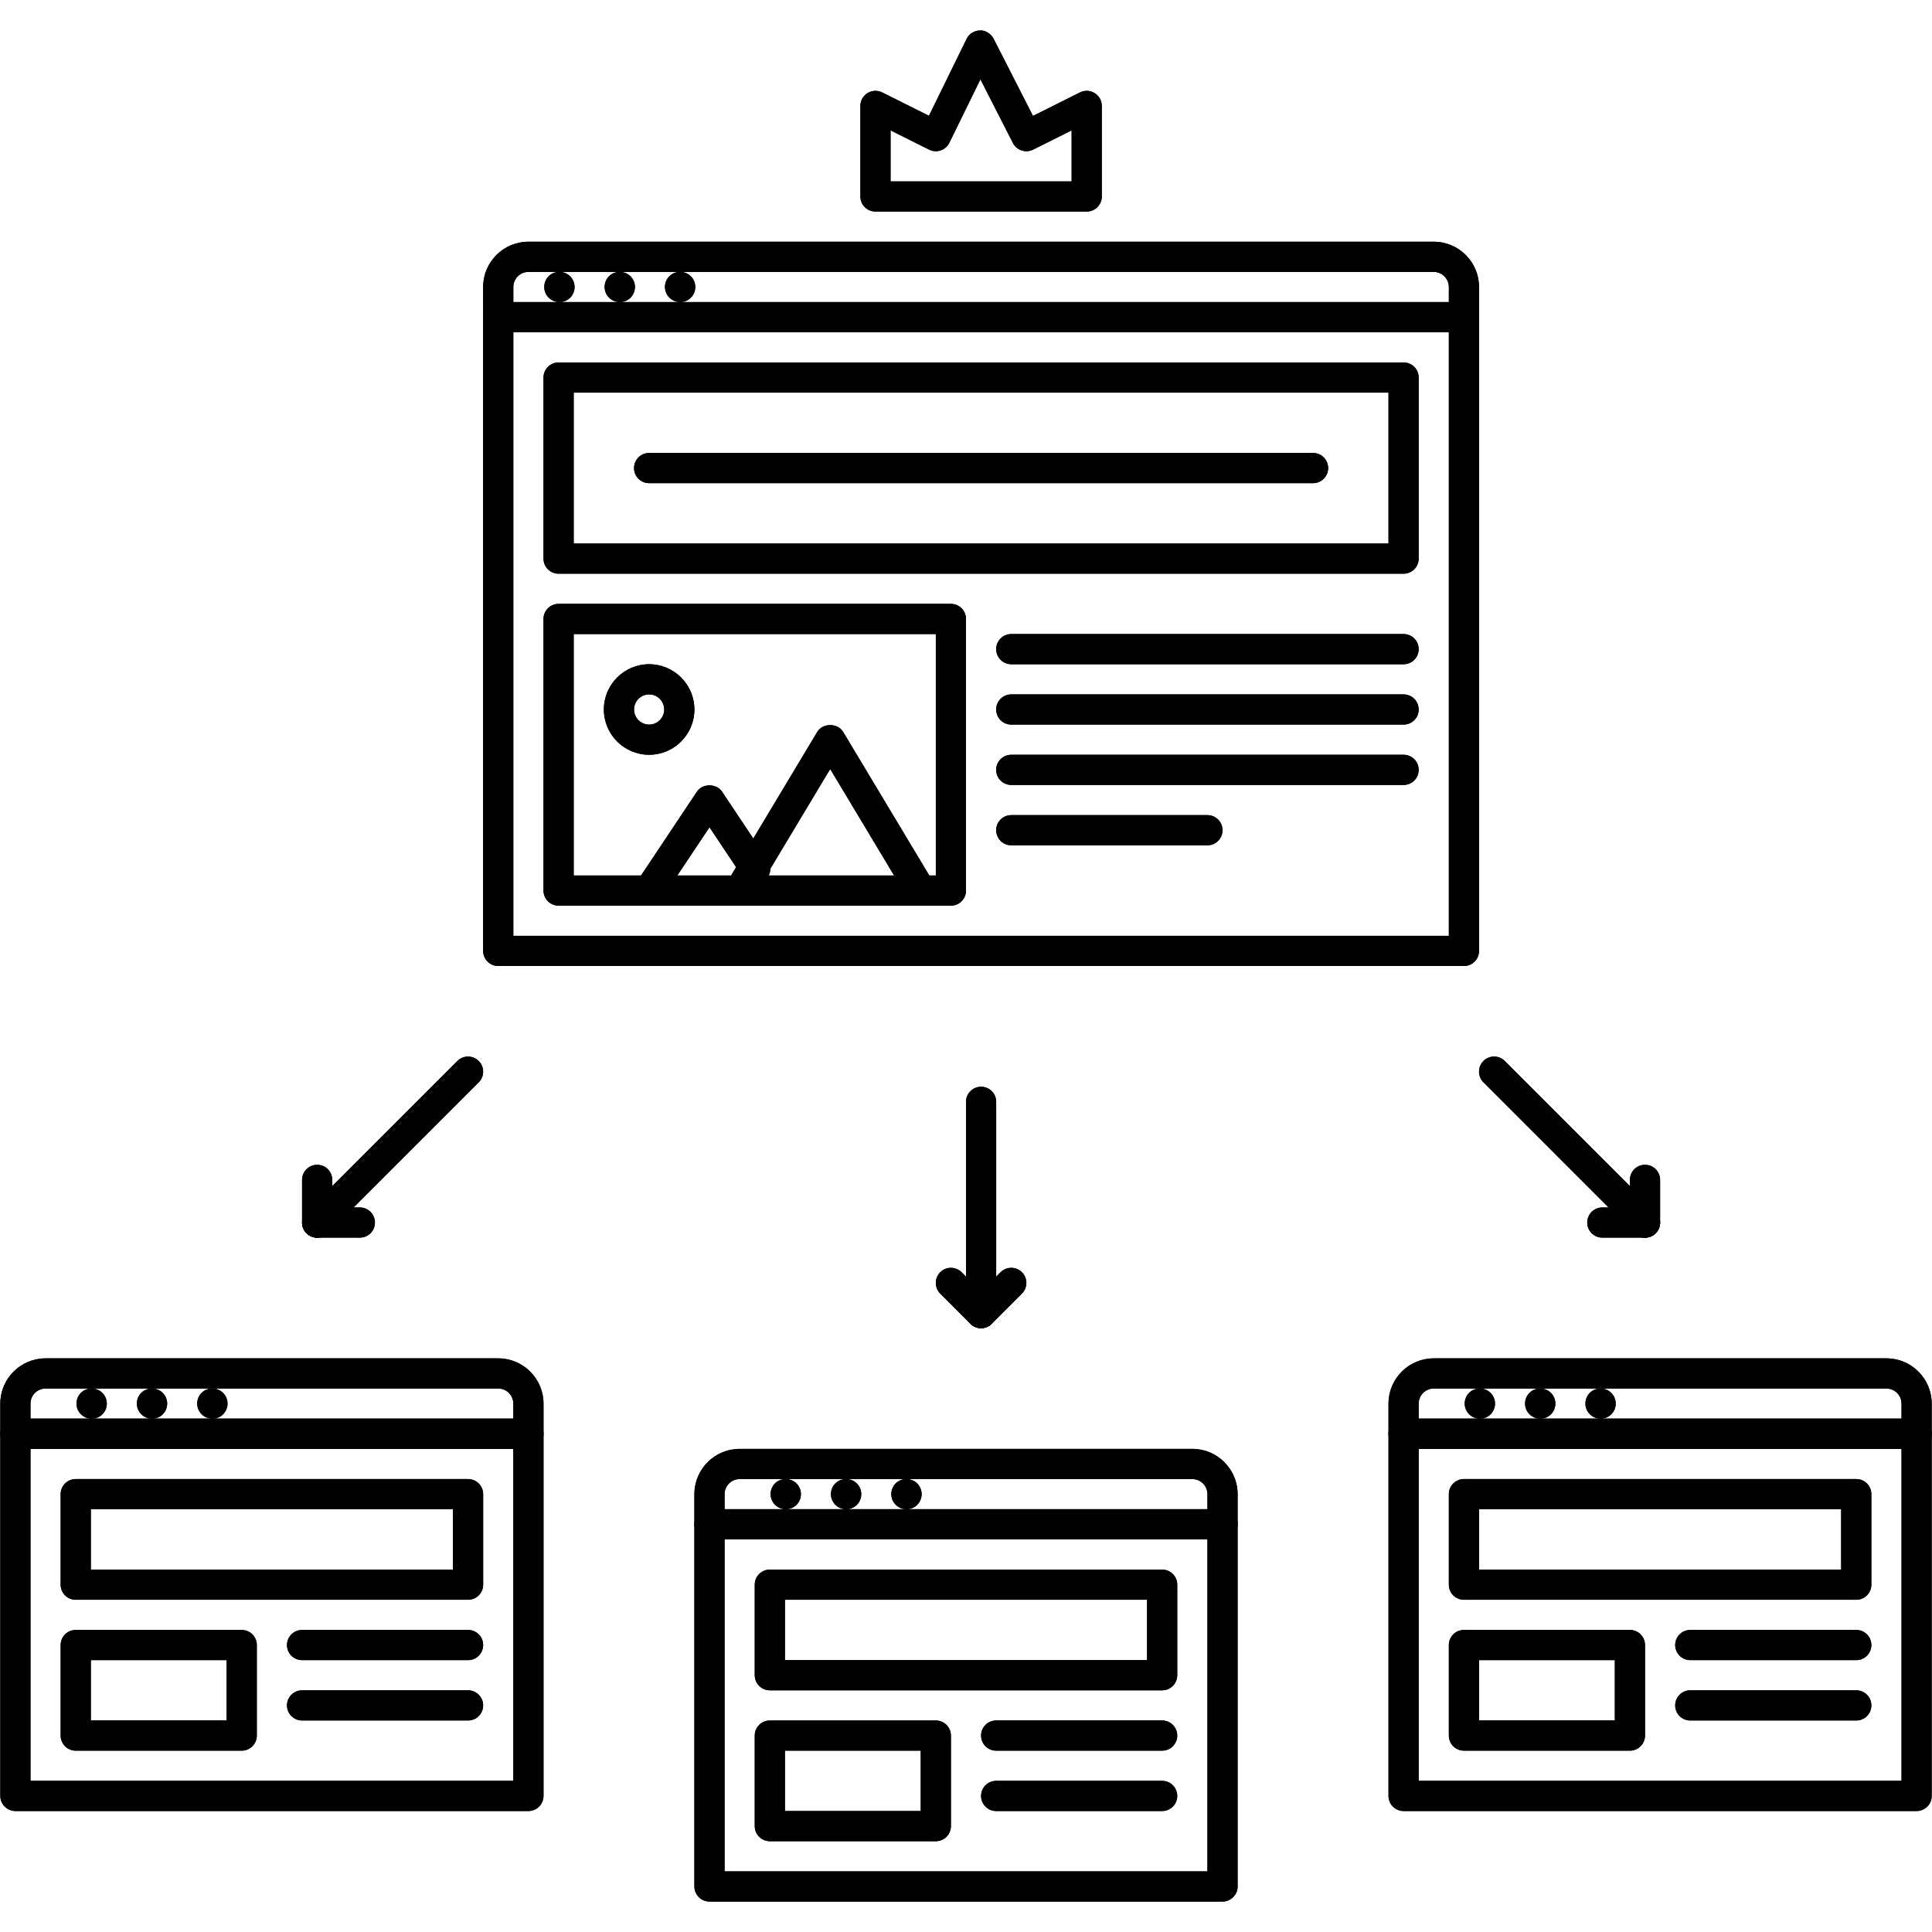
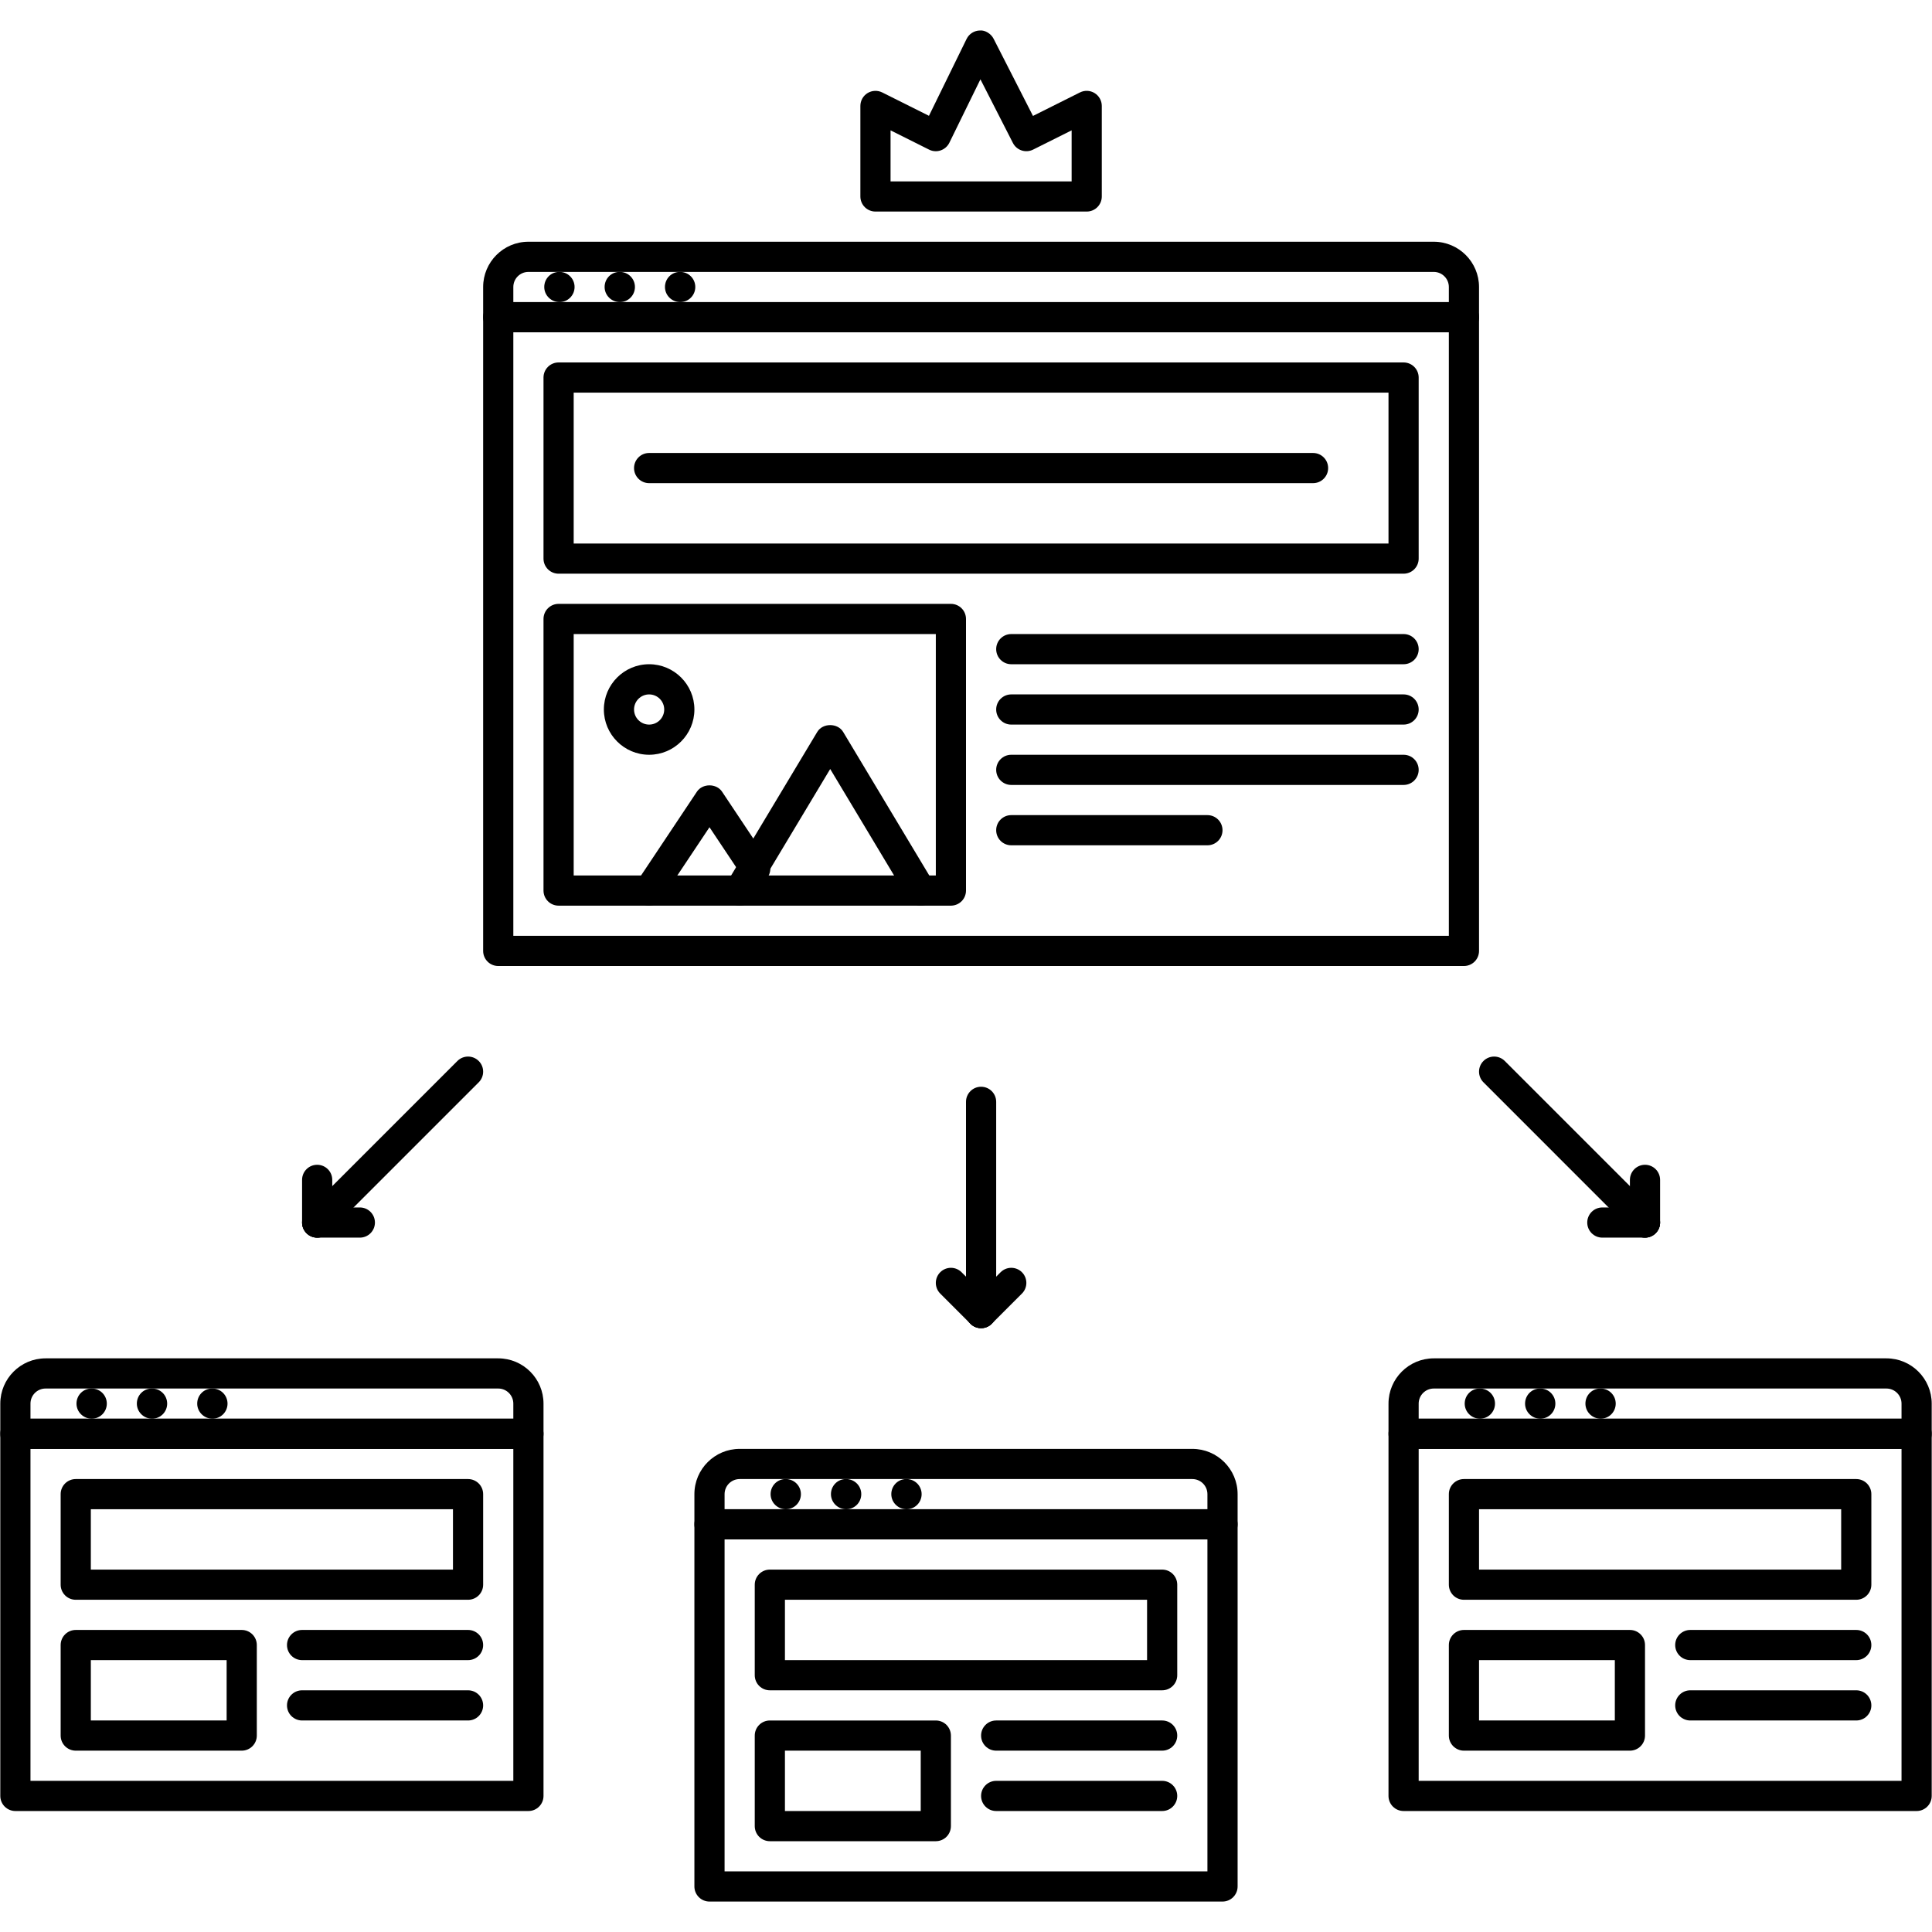
<svg xmlns="http://www.w3.org/2000/svg" viewBox="0 0 1024.00 1024.00" fill="#000000" class="w-8 h-8 icon" stroke="#000000" stroke-width="0.01">
-   <g id="SVGRepo_bgCarrier" stroke-width="0" />
  <g id="SVGRepo_tracerCarrier" stroke-linecap="round" stroke-linejoin="round" stroke="#00000" stroke-width="0">
    <path d="M296.542 160.114c-4.414 0-8.076-3.576-8.076-7.998s3.498-7.998 7.918-7.998h0.156c4.42 0 7.998 3.576 7.998 7.998s-3.574 7.998-7.996 7.998zM328.532 160.114c-4.412 0-8.074-3.576-8.074-7.998s3.498-7.998 7.918-7.998h0.156c4.422 0 7.998 3.576 7.998 7.998s-3.576 7.998-7.998 7.998zM360.522 160.114c-4.412 0-8.076-3.576-8.076-7.998s3.5-7.998 7.918-7.998h0.156c4.422 0 7.998 3.576 7.998 7.998s-3.574 7.998-7.996 7.998z" fill="" />
    <path d="M775.918 176.11H264.076a7.994 7.994 0 0 1-7.998-7.998v-15.996c0-13.23 10.762-23.994 23.992-23.994h479.854c13.23 0 23.992 10.764 23.992 23.994v15.996a7.992 7.992 0 0 1-7.998 7.998z m-503.844-15.996h495.848v-7.998a8.008 8.008 0 0 0-7.996-7.998H280.072a8.004 8.004 0 0 0-7.998 7.998v7.998z" fill="" />
    <path d="M775.918 512.006H264.076a7.994 7.994 0 0 1-7.998-7.998V168.112a7.994 7.994 0 0 1 7.998-7.998h511.842c4.422 0 8 3.578 8 7.998v335.896a7.994 7.994 0 0 1-8 7.998z m-503.844-15.994h495.848V176.11H272.074v319.902z" fill="" />
    <path d="M743.93 304.072H296.066a7.994 7.994 0 0 1-7.998-7.998v-95.97a7.994 7.994 0 0 1 7.998-7.998h447.864a7.992 7.992 0 0 1 7.996 7.998v95.97a7.992 7.992 0 0 1-7.996 7.998z m-439.866-15.996h431.87V208.1H304.064v79.976z" fill="" />
    <path d="M695.946 256.084H344.052c-4.42 0-7.998-3.576-7.998-7.998s3.578-7.998 7.998-7.998h351.894c4.418 0 7.996 3.576 7.996 7.998s-3.578 7.998-7.996 7.998zM743.93 352.056H535.992c-4.418 0-7.996-3.576-7.996-7.998s3.578-7.998 7.996-7.998h207.938c4.422 0 7.996 3.576 7.996 7.998s-3.574 7.998-7.996 7.998zM743.93 384.046H535.992c-4.418 0-7.996-3.576-7.996-7.998s3.578-7.998 7.996-7.998h207.938c4.422 0 7.996 3.576 7.996 7.998s-3.574 7.998-7.996 7.998zM743.93 416.036H535.992c-4.418 0-7.996-3.576-7.996-7.998s3.578-7.998 7.996-7.998h207.938c4.422 0 7.996 3.576 7.996 7.998s-3.574 7.998-7.996 7.998zM639.96 448.026h-103.968a7.992 7.992 0 0 1-7.996-7.998 7.994 7.994 0 0 1 7.996-7.998h103.968a7.992 7.992 0 0 1 7.996 7.998 7.988 7.988 0 0 1-7.996 7.998zM504.002 480.016H296.066a7.994 7.994 0 0 1-7.998-7.998v-143.956a7.994 7.994 0 0 1 7.998-7.998h207.936a7.994 7.994 0 0 1 7.998 7.998v143.956a7.994 7.994 0 0 1-7.998 7.998z m-199.938-15.994h191.942v-127.96h-191.942v127.96z" fill="" />
    <path d="M488.014 480.016a7.988 7.988 0 0 1-6.864-3.88l-41.128-68.55-41.128 68.55a7.992 7.992 0 0 1-10.972 2.74 7.996 7.996 0 0 1-2.742-10.972l47.986-79.976c2.89-4.812 10.824-4.812 13.714 0l47.984 79.976a7.996 7.996 0 0 1-6.85 12.112z" fill="" />
    <path d="M344.044 480.016a7.988 7.988 0 0 1-4.428-1.344 7.988 7.988 0 0 1-2.218-11.09l31.99-47.986c2.968-4.452 10.34-4.452 13.308 0l24.25 36.364a7.992 7.992 0 0 1-2.218 11.09 8.008 8.008 0 0 1-11.09-2.218l-17.596-26.382-25.336 38.004a7.988 7.988 0 0 1-6.662 3.562z" fill="" />
    <path d="M344.052 400.042c-13.23 0-23.992-10.764-23.992-23.994s10.762-23.994 23.992-23.994 23.992 10.762 23.992 23.994c0 13.23-10.762 23.994-23.992 23.994z m0-31.99c-4.412 0-7.998 3.584-7.998 7.998s3.586 7.998 7.998 7.998 7.998-3.584 7.998-7.998-3.586-7.998-7.998-7.998z" fill="" />
    <path d="M48.618 751.942c-4.412 0-8.076-3.576-8.076-7.996 0-4.422 3.5-7.998 7.918-7.998h0.156a7.992 7.992 0 0 1 7.998 7.998 7.988 7.988 0 0 1-7.996 7.996zM80.608 751.942c-4.412 0-8.076-3.576-8.076-7.996 0-4.422 3.5-7.998 7.918-7.998h0.156a7.994 7.994 0 0 1 7.998 7.998 7.988 7.988 0 0 1-7.996 7.996zM112.598 751.942c-4.412 0-8.076-3.576-8.076-7.996 0-4.422 3.5-7.998 7.918-7.998h0.156a7.994 7.994 0 0 1 7.998 7.998 7.988 7.988 0 0 1-7.996 7.996z" fill="" />
    <path d="M280.072 767.938H8.156a7.994 7.994 0 0 1-7.998-7.998v-15.994c0-13.23 10.762-23.992 23.992-23.992h239.926c13.23 0 23.994 10.762 23.994 23.992v15.994a7.994 7.994 0 0 1-7.998 7.998z m-263.92-15.996h255.92v-7.996a7.996 7.996 0 0 0-7.998-7.998H24.15a8 8 0 0 0-7.998 7.998v7.996z" fill="" />
    <path d="M280.072 959.878H8.156a7.994 7.994 0 0 1-7.998-7.998v-191.94a7.994 7.994 0 0 1 7.998-7.998h271.916a7.994 7.994 0 0 1 7.998 7.998v191.942a7.994 7.994 0 0 1-7.998 7.996z m-263.92-15.996h255.92v-175.946H16.152v175.946z" fill="" />
    <path d="M248.082 847.912H40.146a7.992 7.992 0 0 1-7.998-7.998v-47.984a7.994 7.994 0 0 1 7.998-7.998h207.936a7.994 7.994 0 0 1 7.998 7.998v47.984a7.994 7.994 0 0 1-7.998 7.998z m-199.94-15.994h191.94v-31.99h-191.94v31.99zM128.118 927.888H40.146a7.994 7.994 0 0 1-7.998-7.998v-47.984a7.992 7.992 0 0 1 7.998-7.998h87.972a7.994 7.994 0 0 1 7.998 7.998v47.984a7.994 7.994 0 0 1-7.998 7.998z m-79.976-15.996H120.12v-31.99H48.142v31.99zM248.082 879.902H160.108a7.992 7.992 0 0 1-7.998-7.996 7.994 7.994 0 0 1 7.998-7.998h87.972a7.994 7.994 0 0 1 7.998 7.998 7.99 7.99 0 0 1-7.996 7.996z" fill="" />
    <path d="M248.082 911.892H160.108a7.994 7.994 0 0 1-7.998-7.998 7.992 7.992 0 0 1 7.998-7.996h87.972a7.992 7.992 0 0 1 7.998 7.996 7.992 7.992 0 0 1-7.996 7.998z" fill="" />
    <path d="M784.386 751.942c-4.406 0-8.062-3.576-8.062-7.996 0-4.422 3.5-7.998 7.906-7.998h0.156a7.982 7.982 0 0 1 7.996 7.998 7.982 7.982 0 0 1-7.996 7.996zM816.376 751.942c-4.402 0-8.058-3.576-8.058-7.996 0-4.422 3.5-7.998 7.902-7.998h0.156c4.438 0 8 3.576 8 7.998a7.984 7.984 0 0 1-8 7.996zM848.368 751.942c-4.406 0-8.062-3.576-8.062-7.996 0-4.422 3.5-7.998 7.906-7.998h0.156a7.982 7.982 0 0 1 7.996 7.998 7.984 7.984 0 0 1-7.996 7.996z" fill="" />
    <path d="M1015.848 767.938H743.93a7.992 7.992 0 0 1-7.996-7.998v-15.994c0-13.23 10.762-23.992 23.992-23.992h239.926c13.23 0 23.992 10.762 23.992 23.992v15.994a7.994 7.994 0 0 1-7.996 7.998z m-263.922-15.996h255.922v-7.996a8.002 8.002 0 0 0-7.996-7.998H759.926c-4.406 0-8 3.576-8 7.998v7.996z" fill="" />
    <path d="M1015.848 959.878H743.93a7.992 7.992 0 0 1-7.996-7.998v-191.94a7.992 7.992 0 0 1 7.996-7.998h271.918a7.994 7.994 0 0 1 7.996 7.998v191.942a7.994 7.994 0 0 1-7.996 7.996z m-263.922-15.996h255.922v-175.946H751.926v175.946z" fill="" />
    <path d="M983.856 847.912H775.918a7.992 7.992 0 0 1-7.996-7.998v-47.984a7.994 7.994 0 0 1 7.996-7.998h207.938a7.992 7.992 0 0 1 7.996 7.998v47.984a7.99 7.99 0 0 1-7.996 7.998z m-199.938-15.994h191.942v-31.99h-191.942v31.99zM863.89 927.888h-87.972a7.994 7.994 0 0 1-7.996-7.998v-47.984a7.992 7.992 0 0 1 7.996-7.998h87.972c4.422 0 8 3.576 8 7.998v47.984a7.994 7.994 0 0 1-8 7.998z m-79.972-15.996h71.976v-31.99h-71.976v31.99zM983.856 879.902h-87.972a7.99 7.99 0 0 1-7.996-7.996 7.99 7.99 0 0 1 7.996-7.998h87.972a7.99 7.99 0 0 1 7.996 7.998 7.99 7.99 0 0 1-7.996 7.996z" fill="" />
    <path d="M983.856 911.892h-87.972a7.99 7.99 0 0 1-7.996-7.998 7.99 7.99 0 0 1 7.996-7.996h87.972a7.99 7.99 0 0 1 7.996 7.996 7.99 7.99 0 0 1-7.996 7.998z" fill="" />
    <path d="M416.506 799.928c-4.414 0-8.076-3.576-8.076-7.998 0-4.42 3.498-7.998 7.918-7.998h0.156a7.994 7.994 0 0 1 7.998 7.998 7.992 7.992 0 0 1-7.996 7.998zM448.496 799.928c-4.414 0-8.076-3.576-8.076-7.998 0-4.42 3.498-7.998 7.918-7.998h0.156a7.994 7.994 0 0 1 7.998 7.998 7.99 7.99 0 0 1-7.996 7.998zM480.486 799.928c-4.414 0-8.076-3.576-8.076-7.998 0-4.42 3.498-7.998 7.918-7.998h0.156a7.994 7.994 0 0 1 7.998 7.998 7.988 7.988 0 0 1-7.996 7.998z" fill="" />
    <path d="M647.958 815.922H376.042a7.992 7.992 0 0 1-7.998-7.996v-15.996c0-13.23 10.762-23.992 23.994-23.992h239.928c13.23 0 23.992 10.762 23.992 23.992v15.996c0 4.42-3.58 7.996-8 7.996z m-263.918-15.994h255.92v-7.998a8.004 8.004 0 0 0-7.996-7.998H392.038a8 8 0 0 0-7.998 7.998v7.998z" fill="" />
    <path d="M647.958 1007.864H376.042a7.992 7.992 0 0 1-7.998-7.996v-191.942a7.994 7.994 0 0 1 7.998-7.998h271.916c4.422 0 8 3.576 8 7.998v191.942c0 4.42-3.58 7.996-8 7.996z m-263.918-15.994h255.92v-175.948H384.04v175.948z" fill="" />
    <path d="M615.968 895.898H408.032a7.994 7.994 0 0 1-7.998-7.998v-47.986a7.992 7.992 0 0 1 7.998-7.996h207.936a7.99 7.99 0 0 1 7.996 7.996v47.986a7.992 7.992 0 0 1-7.996 7.998z m-199.938-15.996h191.942v-31.99h-191.942v31.99zM496.004 975.874h-87.972a7.994 7.994 0 0 1-7.998-7.998v-47.984a7.994 7.994 0 0 1 7.998-7.998h87.972a7.994 7.994 0 0 1 7.998 7.998v47.984a7.994 7.994 0 0 1-7.998 7.998z m-79.974-15.996h71.976v-31.99h-71.976v31.99zM615.968 927.888h-87.972c-4.422 0-8-3.578-8-7.998s3.578-7.998 8-7.998h87.972c4.422 0 7.996 3.578 7.996 7.998s-3.574 7.998-7.996 7.998z" fill="" />
    <path d="M615.968 959.878h-87.972c-4.422 0-8-3.578-8-7.998s3.578-7.998 8-7.998h87.972c4.422 0 7.996 3.578 7.996 7.998s-3.574 7.998-7.996 7.998z" fill="" />
    <path d="M575.98 112.13h-111.966a7.994 7.994 0 0 1-7.998-7.998V56.148c0-2.774 1.438-5.35 3.796-6.802a8.018 8.018 0 0 1 7.778-0.352l24.774 12.386 19.946-40.738a8.004 8.004 0 0 1 7.124-4.482c2.644-0.25 5.808 1.664 7.184 4.358l20.882 40.926 24.898-12.45a7.964 7.964 0 0 1 7.782 0.352 7.994 7.994 0 0 1 3.792 6.802v47.984a7.986 7.986 0 0 1-7.992 7.998z m-103.968-15.996h95.972V69.088l-20.418 10.208a8.008 8.008 0 0 1-10.7-3.514l-17.222-33.74-16.462 33.614a8 8 0 0 1-4.624 4.062 7.91 7.91 0 0 1-6.138-0.422l-20.408-10.208v27.046z" fill="" />
    <path d="M519.996 703.958A7.994 7.994 0 0 1 512 695.96v-111.964a7.994 7.994 0 0 1 7.996-7.998c4.422 0 8 3.578 8 7.998v111.964a7.996 7.996 0 0 1-8 7.998z" fill="" />
    <path d="M519.996 703.958a7.994 7.994 0 0 1-5.652-13.652l15.996-15.996a7.996 7.996 0 1 1 11.308 11.31l-15.996 15.994a7.976 7.976 0 0 1-5.656 2.344z" fill="" />
    <path d="M519.996 703.958a7.974 7.974 0 0 1-5.652-2.344l-15.996-15.994a7.996 7.996 0 1 1 11.308-11.31l15.996 15.996a7.994 7.994 0 0 1-5.656 13.652z" fill="" />
    <path d="M168.106 655.972a7.994 7.994 0 0 1-5.654-13.652l79.976-79.976a7.994 7.994 0 0 1 11.308 0 7.994 7.994 0 0 1 0 11.308L173.76 653.628a7.964 7.964 0 0 1-5.654 2.344z" fill="" />
    <path d="M190.724 655.972H168.106c-4.42 0-7.998-3.578-7.998-7.998s3.576-7.998 7.998-7.998h22.618c4.42 0 7.998 3.578 7.998 7.998s-3.578 7.998-7.998 7.998z" fill="" />
    <path d="M168.106 655.972a7.994 7.994 0 0 1-7.998-7.998v-22.62c0-4.42 3.576-7.996 7.998-7.996s7.998 3.576 7.998 7.996v22.62a7.996 7.996 0 0 1-7.998 7.998z" fill="" />
    <path d="M871.89 655.972a7.976 7.976 0 0 1-5.656-2.344l-79.972-79.976a7.994 7.994 0 0 1 0-11.308 7.994 7.994 0 0 1 11.308 0l79.972 79.976a7.994 7.994 0 0 1 0 11.308 7.948 7.948 0 0 1-5.652 2.344z" fill="" />
    <path d="M871.89 655.972h-22.618c-4.422 0-8-3.578-8-7.998s3.578-7.998 8-7.998h22.618c4.418 0 7.996 3.578 7.996 7.998s-3.578 7.998-7.996 7.998z" fill="" />
    <path d="M871.89 655.972c-4.422 0-8-3.578-8-7.998v-22.62a7.994 7.994 0 0 1 8-7.996 7.992 7.992 0 0 1 7.996 7.996v22.62a7.994 7.994 0 0 1-7.996 7.998z" fill="" />
  </g>
-   <g id="SVGRepo_iconCarrier">
-     <path d="M296.542 160.114c-4.414 0-8.076-3.576-8.076-7.998s3.498-7.998 7.918-7.998h0.156c4.42 0 7.998 3.576 7.998 7.998s-3.574 7.998-7.996 7.998zM328.532 160.114c-4.412 0-8.074-3.576-8.074-7.998s3.498-7.998 7.918-7.998h0.156c4.422 0 7.998 3.576 7.998 7.998s-3.576 7.998-7.998 7.998zM360.522 160.114c-4.412 0-8.076-3.576-8.076-7.998s3.5-7.998 7.918-7.998h0.156c4.422 0 7.998 3.576 7.998 7.998s-3.574 7.998-7.996 7.998z" fill="" />
-     <path d="M775.918 176.11H264.076a7.994 7.994 0 0 1-7.998-7.998v-15.996c0-13.23 10.762-23.994 23.992-23.994h479.854c13.23 0 23.992 10.764 23.992 23.994v15.996a7.992 7.992 0 0 1-7.998 7.998z m-503.844-15.996h495.848v-7.998a8.008 8.008 0 0 0-7.996-7.998H280.072a8.004 8.004 0 0 0-7.998 7.998v7.998z" fill="" />
-     <path d="M775.918 512.006H264.076a7.994 7.994 0 0 1-7.998-7.998V168.112a7.994 7.994 0 0 1 7.998-7.998h511.842c4.422 0 8 3.578 8 7.998v335.896a7.994 7.994 0 0 1-8 7.998z m-503.844-15.994h495.848V176.11H272.074v319.902z" fill="" />
-     <path d="M743.93 304.072H296.066a7.994 7.994 0 0 1-7.998-7.998v-95.97a7.994 7.994 0 0 1 7.998-7.998h447.864a7.992 7.992 0 0 1 7.996 7.998v95.97a7.992 7.992 0 0 1-7.996 7.998z m-439.866-15.996h431.87V208.1H304.064v79.976z" fill="" />
-     <path d="M695.946 256.084H344.052c-4.42 0-7.998-3.576-7.998-7.998s3.578-7.998 7.998-7.998h351.894c4.418 0 7.996 3.576 7.996 7.998s-3.578 7.998-7.996 7.998zM743.93 352.056H535.992c-4.418 0-7.996-3.576-7.996-7.998s3.578-7.998 7.996-7.998h207.938c4.422 0 7.996 3.576 7.996 7.998s-3.574 7.998-7.996 7.998zM743.93 384.046H535.992c-4.418 0-7.996-3.576-7.996-7.998s3.578-7.998 7.996-7.998h207.938c4.422 0 7.996 3.576 7.996 7.998s-3.574 7.998-7.996 7.998zM743.93 416.036H535.992c-4.418 0-7.996-3.576-7.996-7.998s3.578-7.998 7.996-7.998h207.938c4.422 0 7.996 3.576 7.996 7.998s-3.574 7.998-7.996 7.998zM639.96 448.026h-103.968a7.992 7.992 0 0 1-7.996-7.998 7.994 7.994 0 0 1 7.996-7.998h103.968a7.992 7.992 0 0 1 7.996 7.998 7.988 7.988 0 0 1-7.996 7.998zM504.002 480.016H296.066a7.994 7.994 0 0 1-7.998-7.998v-143.956a7.994 7.994 0 0 1 7.998-7.998h207.936a7.994 7.994 0 0 1 7.998 7.998v143.956a7.994 7.994 0 0 1-7.998 7.998z m-199.938-15.994h191.942v-127.96h-191.942v127.96z" fill="" />
-     <path d="M488.014 480.016a7.988 7.988 0 0 1-6.864-3.88l-41.128-68.55-41.128 68.55a7.992 7.992 0 0 1-10.972 2.74 7.996 7.996 0 0 1-2.742-10.972l47.986-79.976c2.89-4.812 10.824-4.812 13.714 0l47.984 79.976a7.996 7.996 0 0 1-6.85 12.112z" fill="" />
-     <path d="M344.044 480.016a7.988 7.988 0 0 1-4.428-1.344 7.988 7.988 0 0 1-2.218-11.09l31.99-47.986c2.968-4.452 10.34-4.452 13.308 0l24.25 36.364a7.992 7.992 0 0 1-2.218 11.09 8.008 8.008 0 0 1-11.09-2.218l-17.596-26.382-25.336 38.004a7.988 7.988 0 0 1-6.662 3.562z" fill="" />
-     <path d="M344.052 400.042c-13.23 0-23.992-10.764-23.992-23.994s10.762-23.994 23.992-23.994 23.992 10.762 23.992 23.994c0 13.23-10.762 23.994-23.992 23.994z m0-31.99c-4.412 0-7.998 3.584-7.998 7.998s3.586 7.998 7.998 7.998 7.998-3.584 7.998-7.998-3.586-7.998-7.998-7.998z" fill="" />
-     <path d="M48.618 751.942c-4.412 0-8.076-3.576-8.076-7.996 0-4.422 3.5-7.998 7.918-7.998h0.156a7.992 7.992 0 0 1 7.998 7.998 7.988 7.988 0 0 1-7.996 7.996zM80.608 751.942c-4.412 0-8.076-3.576-8.076-7.996 0-4.422 3.5-7.998 7.918-7.998h0.156a7.994 7.994 0 0 1 7.998 7.998 7.988 7.988 0 0 1-7.996 7.996zM112.598 751.942c-4.412 0-8.076-3.576-8.076-7.996 0-4.422 3.5-7.998 7.918-7.998h0.156a7.994 7.994 0 0 1 7.998 7.998 7.988 7.988 0 0 1-7.996 7.996z" fill="" />
-     <path d="M280.072 767.938H8.156a7.994 7.994 0 0 1-7.998-7.998v-15.994c0-13.23 10.762-23.992 23.992-23.992h239.926c13.23 0 23.994 10.762 23.994 23.992v15.994a7.994 7.994 0 0 1-7.998 7.998z m-263.92-15.996h255.92v-7.996a7.996 7.996 0 0 0-7.998-7.998H24.15a8 8 0 0 0-7.998 7.998v7.996z" fill="" />
-     <path d="M280.072 959.878H8.156a7.994 7.994 0 0 1-7.998-7.998v-191.94a7.994 7.994 0 0 1 7.998-7.998h271.916a7.994 7.994 0 0 1 7.998 7.998v191.942a7.994 7.994 0 0 1-7.998 7.996z m-263.92-15.996h255.92v-175.946H16.152v175.946z" fill="" />
-     <path d="M248.082 847.912H40.146a7.992 7.992 0 0 1-7.998-7.998v-47.984a7.994 7.994 0 0 1 7.998-7.998h207.936a7.994 7.994 0 0 1 7.998 7.998v47.984a7.994 7.994 0 0 1-7.998 7.998z m-199.94-15.994h191.94v-31.99h-191.94v31.99zM128.118 927.888H40.146a7.994 7.994 0 0 1-7.998-7.998v-47.984a7.992 7.992 0 0 1 7.998-7.998h87.972a7.994 7.994 0 0 1 7.998 7.998v47.984a7.994 7.994 0 0 1-7.998 7.998z m-79.976-15.996H120.12v-31.99H48.142v31.99zM248.082 879.902H160.108a7.992 7.992 0 0 1-7.998-7.996 7.994 7.994 0 0 1 7.998-7.998h87.972a7.994 7.994 0 0 1 7.998 7.998 7.99 7.99 0 0 1-7.996 7.996z" fill="" />
-     <path d="M248.082 911.892H160.108a7.994 7.994 0 0 1-7.998-7.998 7.992 7.992 0 0 1 7.998-7.996h87.972a7.992 7.992 0 0 1 7.998 7.996 7.992 7.992 0 0 1-7.996 7.998z" fill="" />
-     <path d="M784.386 751.942c-4.406 0-8.062-3.576-8.062-7.996 0-4.422 3.5-7.998 7.906-7.998h0.156a7.982 7.982 0 0 1 7.996 7.998 7.982 7.982 0 0 1-7.996 7.996zM816.376 751.942c-4.402 0-8.058-3.576-8.058-7.996 0-4.422 3.5-7.998 7.902-7.998h0.156c4.438 0 8 3.576 8 7.998a7.984 7.984 0 0 1-8 7.996zM848.368 751.942c-4.406 0-8.062-3.576-8.062-7.996 0-4.422 3.5-7.998 7.906-7.998h0.156a7.982 7.982 0 0 1 7.996 7.998 7.984 7.984 0 0 1-7.996 7.996z" fill="" />
-     <path d="M1015.848 767.938H743.93a7.992 7.992 0 0 1-7.996-7.998v-15.994c0-13.23 10.762-23.992 23.992-23.992h239.926c13.23 0 23.992 10.762 23.992 23.992v15.994a7.994 7.994 0 0 1-7.996 7.998z m-263.922-15.996h255.922v-7.996a8.002 8.002 0 0 0-7.996-7.998H759.926c-4.406 0-8 3.576-8 7.998v7.996z" fill="" />
-     <path d="M1015.848 959.878H743.93a7.992 7.992 0 0 1-7.996-7.998v-191.94a7.992 7.992 0 0 1 7.996-7.998h271.918a7.994 7.994 0 0 1 7.996 7.998v191.942a7.994 7.994 0 0 1-7.996 7.996z m-263.922-15.996h255.922v-175.946H751.926v175.946z" fill="" />
-     <path d="M983.856 847.912H775.918a7.992 7.992 0 0 1-7.996-7.998v-47.984a7.994 7.994 0 0 1 7.996-7.998h207.938a7.992 7.992 0 0 1 7.996 7.998v47.984a7.99 7.99 0 0 1-7.996 7.998z m-199.938-15.994h191.942v-31.99h-191.942v31.99zM863.89 927.888h-87.972a7.994 7.994 0 0 1-7.996-7.998v-47.984a7.992 7.992 0 0 1 7.996-7.998h87.972c4.422 0 8 3.576 8 7.998v47.984a7.994 7.994 0 0 1-8 7.998z m-79.972-15.996h71.976v-31.99h-71.976v31.99zM983.856 879.902h-87.972a7.99 7.99 0 0 1-7.996-7.996 7.99 7.99 0 0 1 7.996-7.998h87.972a7.99 7.99 0 0 1 7.996 7.998 7.99 7.99 0 0 1-7.996 7.996z" fill="" />
-     <path d="M983.856 911.892h-87.972a7.99 7.99 0 0 1-7.996-7.998 7.99 7.99 0 0 1 7.996-7.996h87.972a7.99 7.99 0 0 1 7.996 7.996 7.99 7.99 0 0 1-7.996 7.998z" fill="" />
-     <path d="M416.506 799.928c-4.414 0-8.076-3.576-8.076-7.998 0-4.42 3.498-7.998 7.918-7.998h0.156a7.994 7.994 0 0 1 7.998 7.998 7.992 7.992 0 0 1-7.996 7.998zM448.496 799.928c-4.414 0-8.076-3.576-8.076-7.998 0-4.42 3.498-7.998 7.918-7.998h0.156a7.994 7.994 0 0 1 7.998 7.998 7.99 7.99 0 0 1-7.996 7.998zM480.486 799.928c-4.414 0-8.076-3.576-8.076-7.998 0-4.42 3.498-7.998 7.918-7.998h0.156a7.994 7.994 0 0 1 7.998 7.998 7.988 7.988 0 0 1-7.996 7.998z" fill="" />
-     <path d="M647.958 815.922H376.042a7.992 7.992 0 0 1-7.998-7.996v-15.996c0-13.23 10.762-23.992 23.994-23.992h239.928c13.23 0 23.992 10.762 23.992 23.992v15.996c0 4.42-3.58 7.996-8 7.996z m-263.918-15.994h255.92v-7.998a8.004 8.004 0 0 0-7.996-7.998H392.038a8 8 0 0 0-7.998 7.998v7.998z" fill="" />
-     <path d="M647.958 1007.864H376.042a7.992 7.992 0 0 1-7.998-7.996v-191.942a7.994 7.994 0 0 1 7.998-7.998h271.916c4.422 0 8 3.576 8 7.998v191.942c0 4.42-3.58 7.996-8 7.996z m-263.918-15.994h255.92v-175.948H384.04v175.948z" fill="" />
-     <path d="M615.968 895.898H408.032a7.994 7.994 0 0 1-7.998-7.998v-47.986a7.992 7.992 0 0 1 7.998-7.996h207.936a7.99 7.99 0 0 1 7.996 7.996v47.986a7.992 7.992 0 0 1-7.996 7.998z m-199.938-15.996h191.942v-31.99h-191.942v31.99zM496.004 975.874h-87.972a7.994 7.994 0 0 1-7.998-7.998v-47.984a7.994 7.994 0 0 1 7.998-7.998h87.972a7.994 7.994 0 0 1 7.998 7.998v47.984a7.994 7.994 0 0 1-7.998 7.998z m-79.974-15.996h71.976v-31.99h-71.976v31.99zM615.968 927.888h-87.972c-4.422 0-8-3.578-8-7.998s3.578-7.998 8-7.998h87.972c4.422 0 7.996 3.578 7.996 7.998s-3.574 7.998-7.996 7.998z" fill="" />
-     <path d="M615.968 959.878h-87.972c-4.422 0-8-3.578-8-7.998s3.578-7.998 8-7.998h87.972c4.422 0 7.996 3.578 7.996 7.998s-3.574 7.998-7.996 7.998z" fill="" />
-     <path d="M575.98 112.13h-111.966a7.994 7.994 0 0 1-7.998-7.998V56.148c0-2.774 1.438-5.35 3.796-6.802a8.018 8.018 0 0 1 7.778-0.352l24.774 12.386 19.946-40.738a8.004 8.004 0 0 1 7.124-4.482c2.644-0.25 5.808 1.664 7.184 4.358l20.882 40.926 24.898-12.45a7.964 7.964 0 0 1 7.782 0.352 7.994 7.994 0 0 1 3.792 6.802v47.984a7.986 7.986 0 0 1-7.992 7.998z m-103.968-15.996h95.972V69.088l-20.418 10.208a8.008 8.008 0 0 1-10.7-3.514l-17.222-33.74-16.462 33.614a8 8 0 0 1-4.624 4.062 7.91 7.91 0 0 1-6.138-0.422l-20.408-10.208v27.046z" fill="" />
-     <path d="M519.996 703.958A7.994 7.994 0 0 1 512 695.96v-111.964a7.994 7.994 0 0 1 7.996-7.998c4.422 0 8 3.578 8 7.998v111.964a7.996 7.996 0 0 1-8 7.998z" fill="" />
-     <path d="M519.996 703.958a7.994 7.994 0 0 1-5.652-13.652l15.996-15.996a7.996 7.996 0 1 1 11.308 11.31l-15.996 15.994a7.976 7.976 0 0 1-5.656 2.344z" fill="" />
-     <path d="M519.996 703.958a7.974 7.974 0 0 1-5.652-2.344l-15.996-15.994a7.996 7.996 0 1 1 11.308-11.31l15.996 15.996a7.994 7.994 0 0 1-5.656 13.652z" fill="" />
-     <path d="M168.106 655.972a7.994 7.994 0 0 1-5.654-13.652l79.976-79.976a7.994 7.994 0 0 1 11.308 0 7.994 7.994 0 0 1 0 11.308L173.76 653.628a7.964 7.964 0 0 1-5.654 2.344z" fill="" />
-     <path d="M190.724 655.972H168.106c-4.42 0-7.998-3.578-7.998-7.998s3.576-7.998 7.998-7.998h22.618c4.42 0 7.998 3.578 7.998 7.998s-3.578 7.998-7.998 7.998z" fill="" />
-     <path d="M168.106 655.972a7.994 7.994 0 0 1-7.998-7.998v-22.62c0-4.42 3.576-7.996 7.998-7.996s7.998 3.576 7.998 7.996v22.62a7.996 7.996 0 0 1-7.998 7.998z" fill="" />
-     <path d="M871.89 655.972a7.976 7.976 0 0 1-5.656-2.344l-79.972-79.976a7.994 7.994 0 0 1 0-11.308 7.994 7.994 0 0 1 11.308 0l79.972 79.976a7.994 7.994 0 0 1 0 11.308 7.948 7.948 0 0 1-5.652 2.344z" fill="" />
-     <path d="M871.89 655.972h-22.618c-4.422 0-8-3.578-8-7.998s3.578-7.998 8-7.998h22.618c4.418 0 7.996 3.578 7.996 7.998s-3.578 7.998-7.996 7.998z" fill="" />
-     <path d="M871.89 655.972c-4.422 0-8-3.578-8-7.998v-22.62a7.994 7.994 0 0 1 8-7.996 7.992 7.992 0 0 1 7.996 7.996v22.62a7.994 7.994 0 0 1-7.996 7.998z" fill="" />
-   </g>
</svg>
